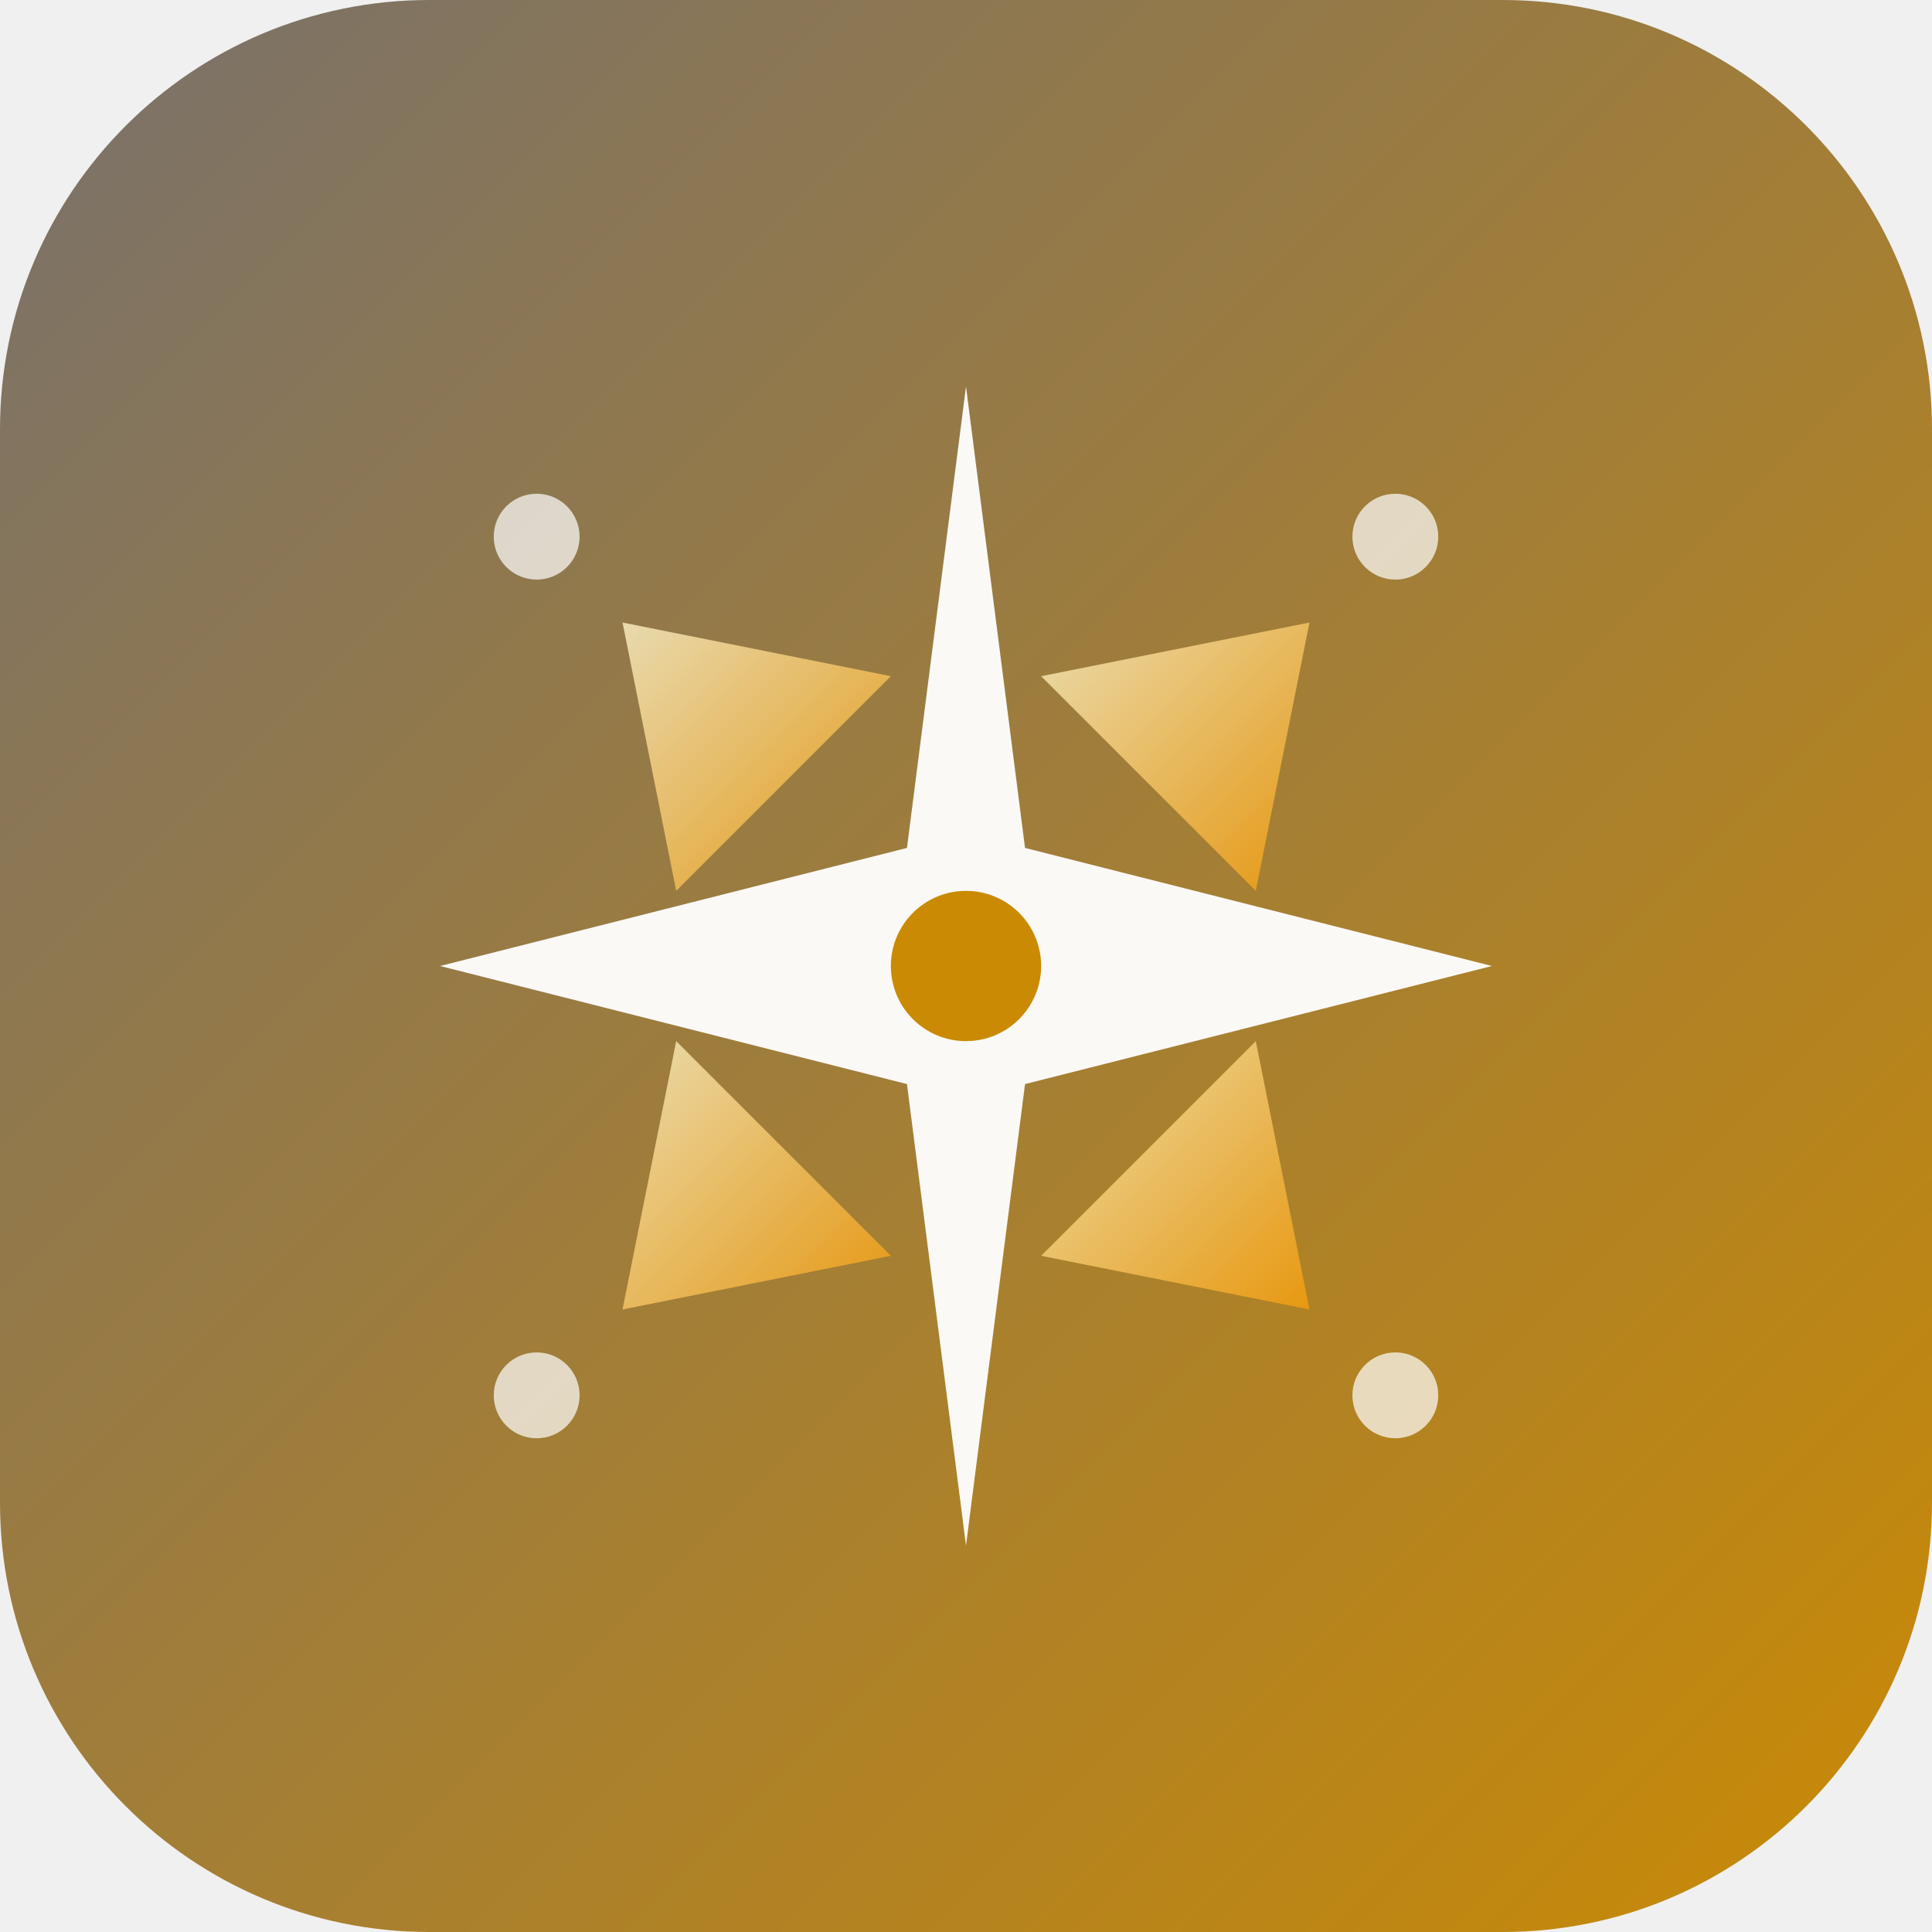
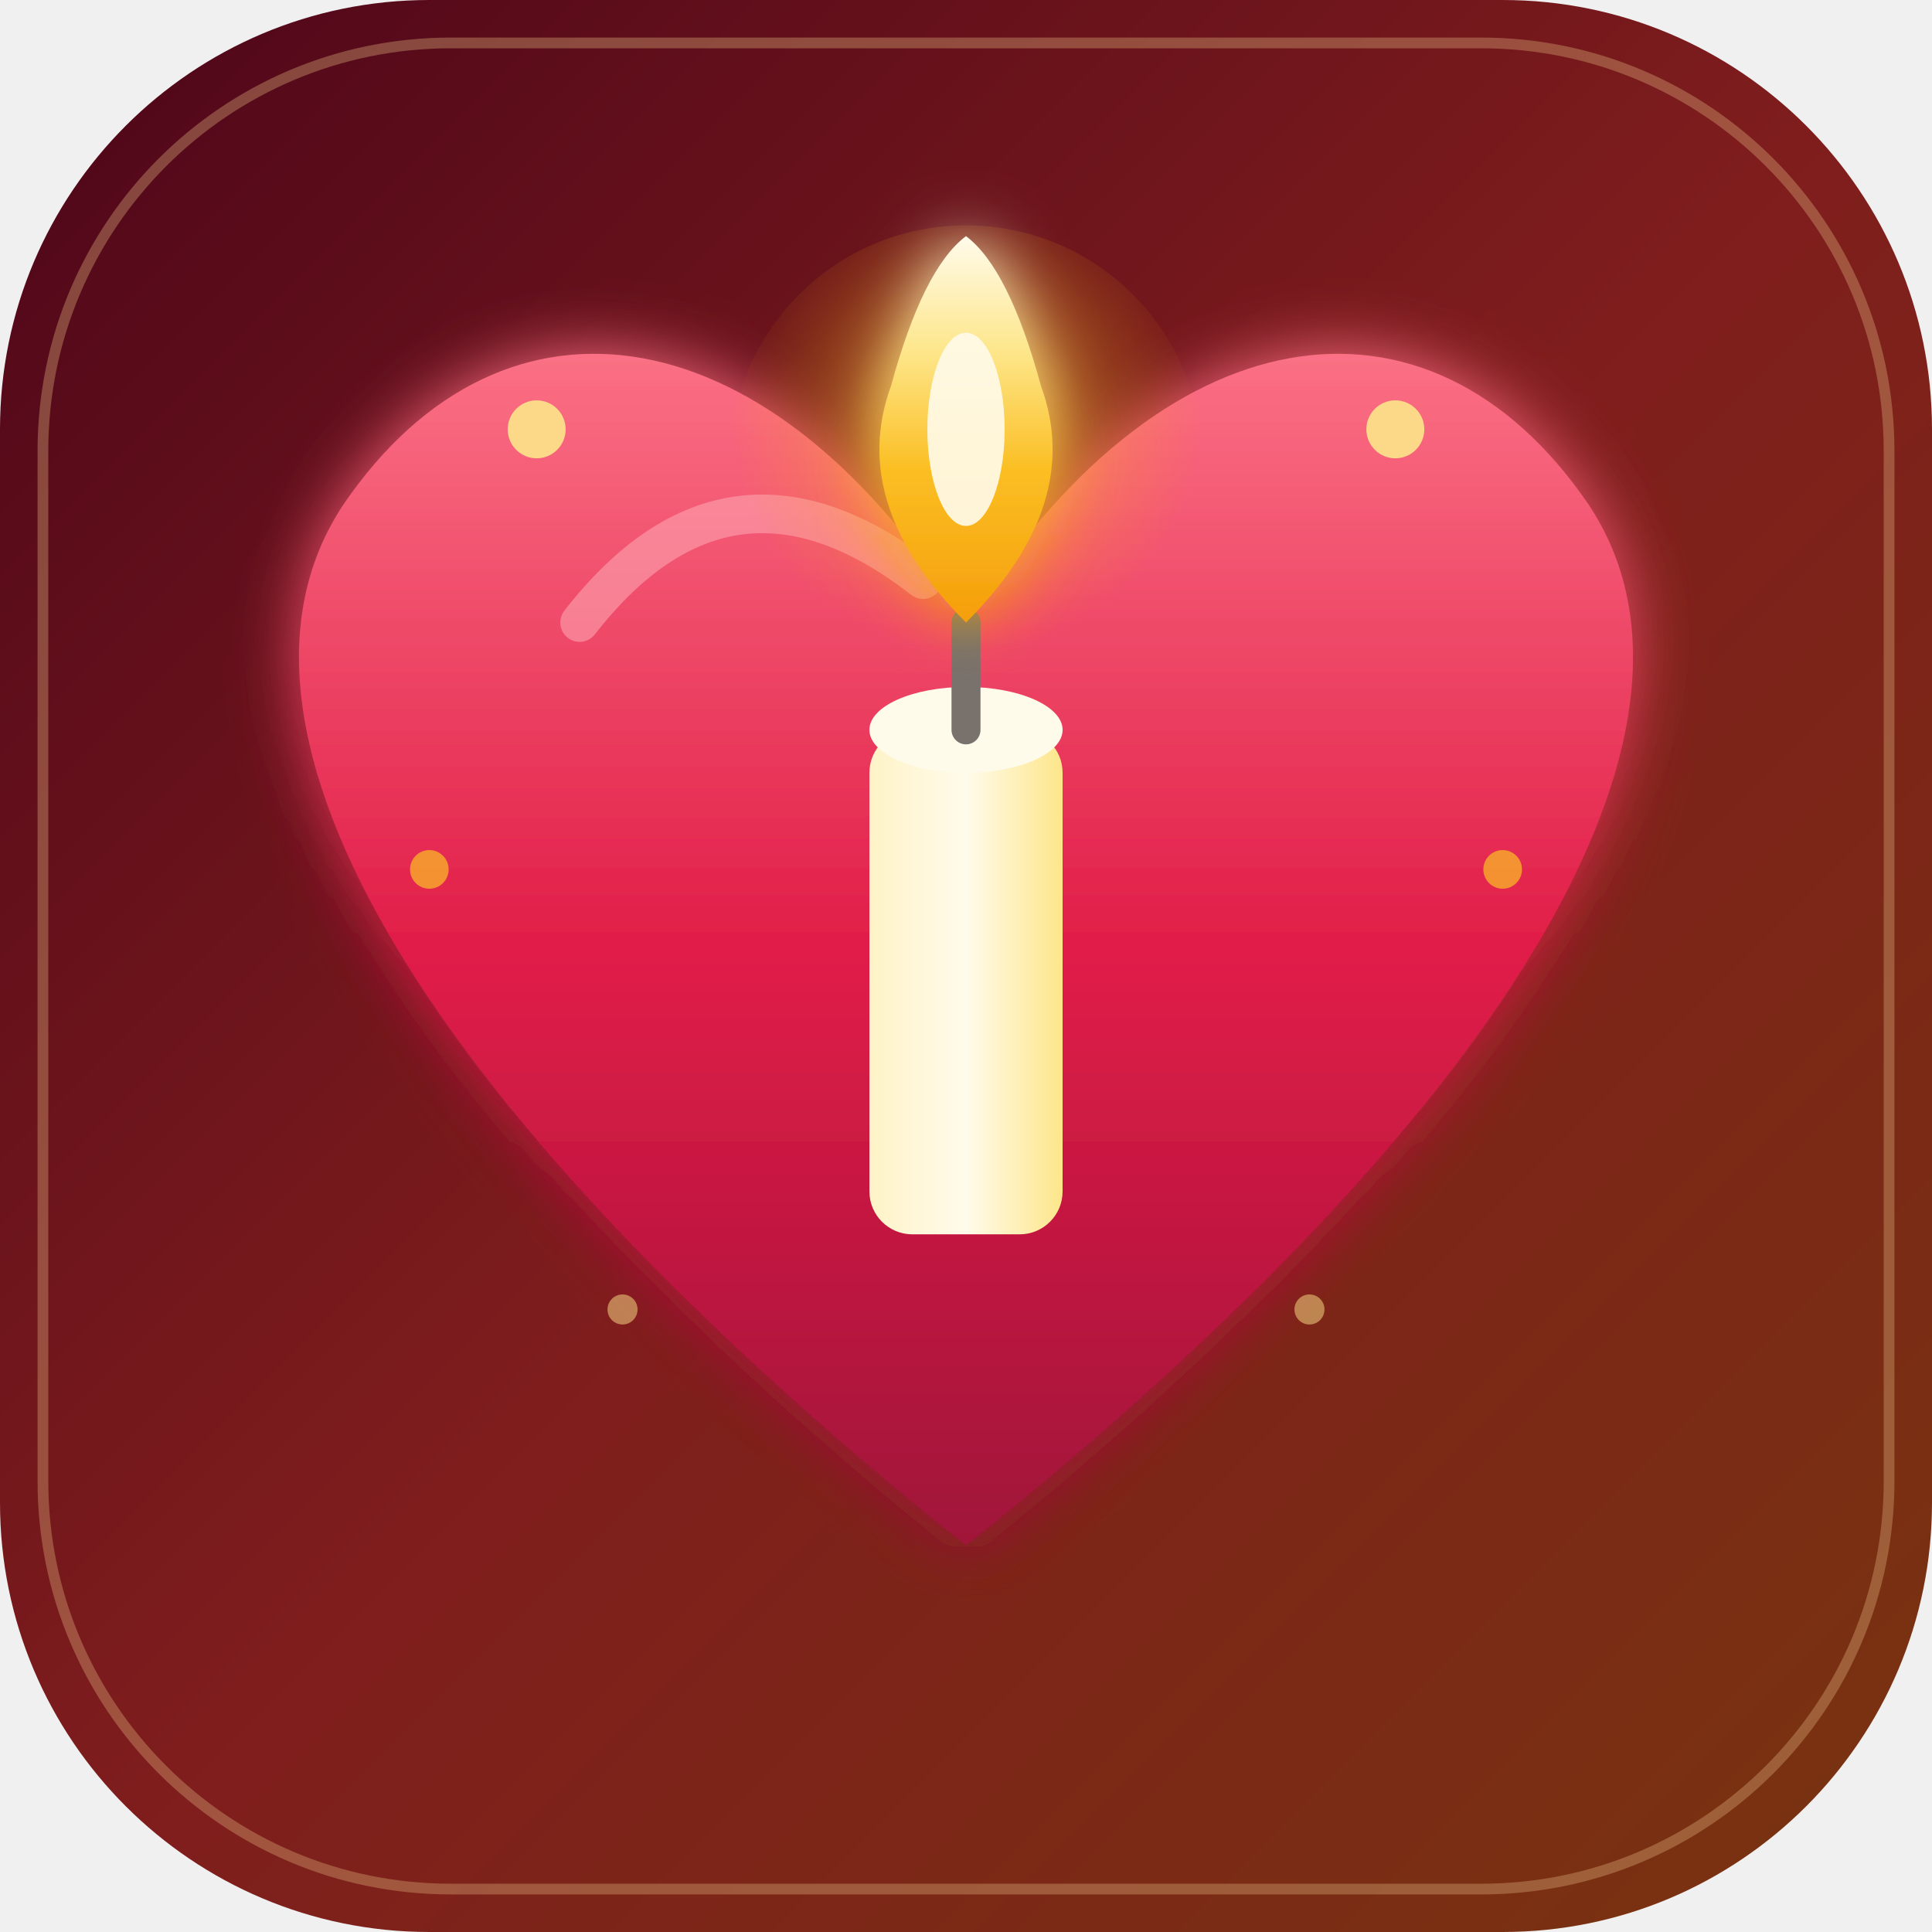
<svg xmlns="http://www.w3.org/2000/svg" width="180" height="180" viewBox="0 0 180 180">
  <defs>
-     <linearGradient id="hivyGradApple" x1="0%" y1="0%" x2="100%" y2="100%">
-       <stop offset="0%" style="stop-color:#78716C;stop-opacity:1" />
-       <stop offset="100%" style="stop-color:#CA8A04;stop-opacity:1" />
+     <linearGradient id="bgGradApple" x1="0%" y1="0%" x2="100%" y2="100%">
+       <stop offset="0%" stop-color="#4C0519" />
+       <stop offset="50%" stop-color="#7F1D1D" />
+       <stop offset="100%" stop-color="#78350F" />
    </linearGradient>
-     <linearGradient id="sparkleGradApple" x1="0%" y1="0%" x2="100%" y2="100%">
-       <stop offset="0%" style="stop-color:#FEF3C7;stop-opacity:1" />
-       <stop offset="100%" style="stop-color:#F59E0B;stop-opacity:1" />
+     <linearGradient id="heartGradApple" x1="50%" y1="0%" x2="50%" y2="100%">
+       <stop offset="0%" stop-color="#FB7185" />
+       <stop offset="50%" stop-color="#E11D48" />
+       <stop offset="100%" stop-color="#9F1239" />
    </linearGradient>
+     <linearGradient id="flameGradApple" x1="50%" y1="100%" x2="50%" y2="0%">
+       <stop offset="0%" stop-color="#F59E0B" />
+       <stop offset="40%" stop-color="#FBBF24" />
+       <stop offset="70%" stop-color="#FDE68A" />
+       <stop offset="100%" stop-color="#FFFBEB" />
+     </linearGradient>
+     <radialGradient id="flameGlowApple" cx="50%" cy="40%" r="50%">
+       <stop offset="0%" stop-color="#FDE68A" stop-opacity="0.8" />
+       <stop offset="50%" stop-color="#FBBF24" stop-opacity="0.3" />
+       <stop offset="100%" stop-color="#F59E0B" stop-opacity="0" />
+     </radialGradient>
+     <linearGradient id="candleGradApple" x1="0%" y1="0%" x2="100%" y2="0%">
+       <stop offset="0%" stop-color="#FEF3C7" />
+       <stop offset="50%" stop-color="#FFFBEB" />
+       <stop offset="100%" stop-color="#FDE68A" />
+     </linearGradient>
+     <filter id="glowApple" x="-50%" y="-50%" width="200%" height="200%">
+       <feGaussianBlur stdDeviation="3" result="blur" />
+       <feMerge>
+         <feMergeNode in="blur" />
+         <feMergeNode in="SourceGraphic" />
+       </feMerge>
+     </filter>
  </defs>
-   <rect width="180" height="180" rx="40" fill="url(#hivyGradApple)" />
-   <path d="M90 36 L95.5 79 L139 90 L95.5 101 L90 144 L84.5 101 L41 90 L84.5 79 Z" fill="white" opacity="0.95" />
-   <path d="M58 58 L63 83 L83 63 Z" fill="url(#sparkleGradApple)" opacity="0.8" />
-   <path d="M122 58 L117 83 L97 63 Z" fill="url(#sparkleGradApple)" opacity="0.8" />
-   <path d="M58 122 L63 97 L83 117 Z" fill="url(#sparkleGradApple)" opacity="0.8" />
-   <path d="M122 122 L117 97 L97 117 Z" fill="url(#sparkleGradApple)" opacity="0.8" />
-   <circle cx="90" cy="90" r="7" fill="#CA8A04" />
-   <circle cx="50" cy="50" r="4" fill="white" opacity="0.7" />
-   <circle cx="130" cy="50" r="4" fill="white" opacity="0.7" />
-   <circle cx="50" cy="130" r="4" fill="white" opacity="0.7" />
-   <circle cx="130" cy="130" r="4" fill="white" opacity="0.7" />
+   <rect width="180" height="180" rx="40" fill="url(#bgGradApple)" />
+   <rect x="4" y="4" width="172" height="172" rx="38" fill="none" stroke="#D4A574" stroke-width="1" opacity="0.4" />
+   <path d="M90 144 C40 104 18 68 32 47 C47 25 72 29 90 58 C108 29 133 25 148 47 C162 68 140 104 90 144Z" fill="url(#heartGradApple)" filter="url(#glowApple)" />
+   <path d="M54 58 Q68 40 86 54" fill="none" stroke="#FDA4AF" stroke-width="3.6" stroke-linecap="round" opacity="0.6" />
+   <rect x="81" y="68" width="18" height="47" rx="4" fill="url(#candleGradApple)" />
+   <ellipse cx="90" cy="68" rx="9" ry="4" fill="#FFFBEB" />
+   <line x1="90" y1="68" x2="90" y2="58" stroke="#78716C" stroke-width="2.7" stroke-linecap="round" />
+   <circle cx="90" cy="43" r="22" fill="url(#flameGlowApple)" />
+   <path d="M90 58 Q79 47 83 36 Q86 25 90 22 Q94 25 97 36 Q101 47 90 58Z" fill="url(#flameGradApple)" filter="url(#glowApple)" />
+   <ellipse cx="90" cy="40" rx="3.6" ry="9" fill="#FFFBEB" opacity="0.9" />
+   <circle cx="50" cy="40" r="2.7" fill="#FDE68A" opacity="0.9" />
+   <circle cx="130" cy="40" r="2.7" fill="#FDE68A" opacity="0.9" />
+   <circle cx="40" cy="81" r="1.8" fill="#FBBF24" opacity="0.7" />
+   <circle cx="140" cy="81" r="1.8" fill="#FBBF24" opacity="0.7" />
+   <circle cx="58" cy="122" r="1.4" fill="#FDE68A" opacity="0.5" />
+   <circle cx="122" cy="122" r="1.4" fill="#FDE68A" opacity="0.5" />
</svg>
